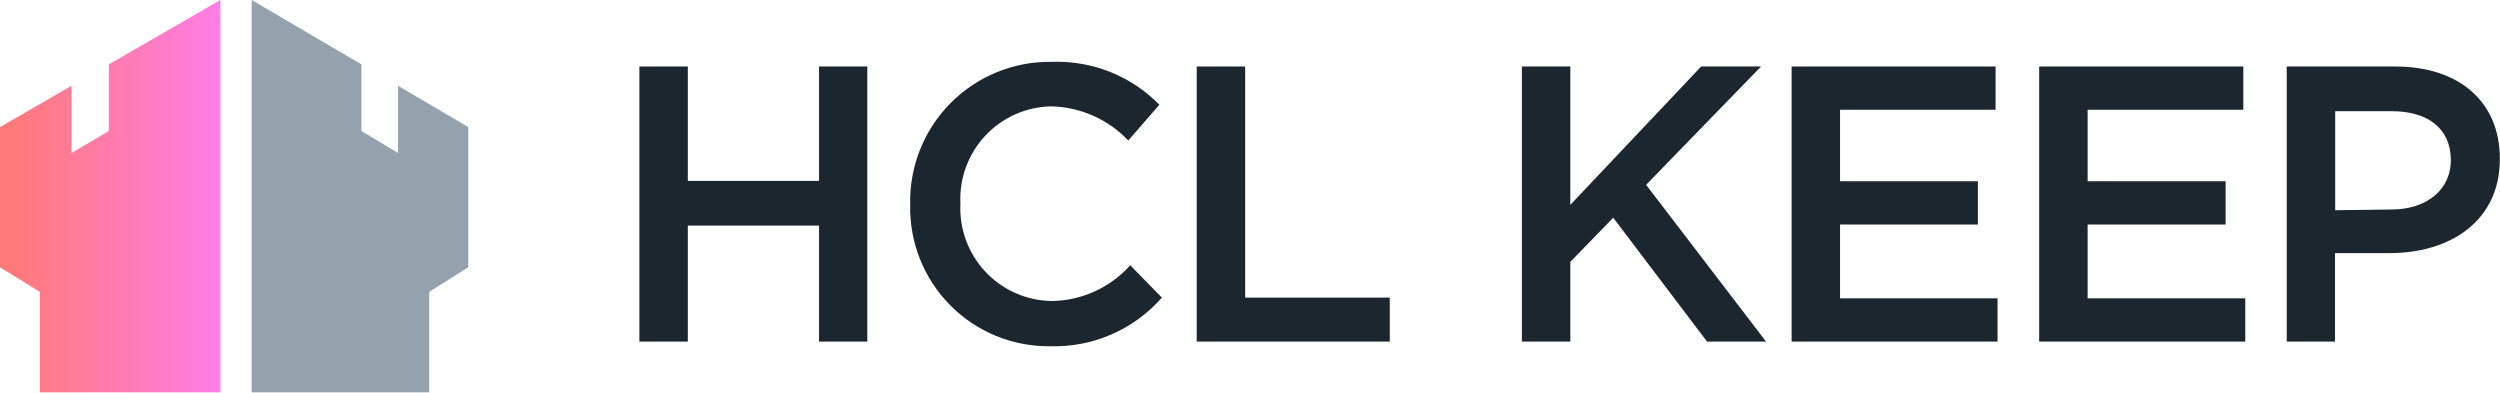
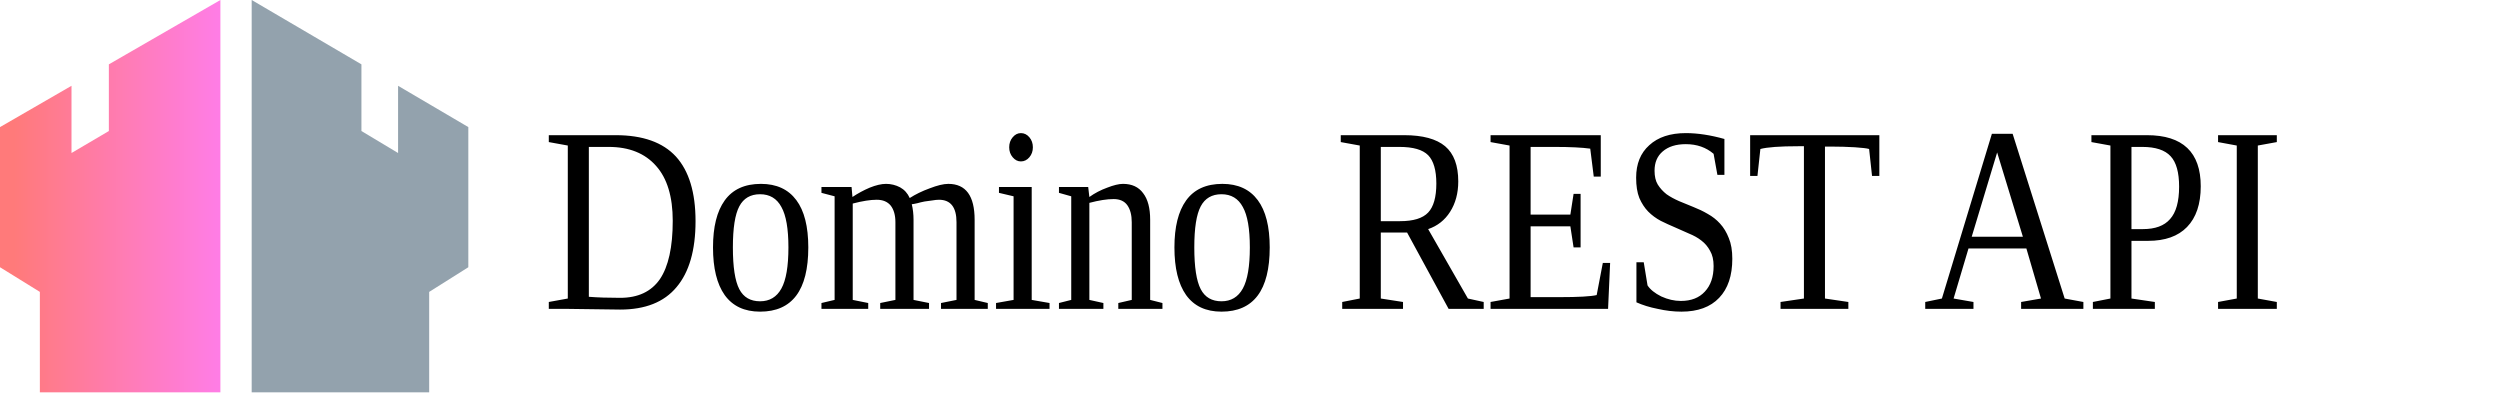
- <svg xmlns="http://www.w3.org/2000/svg" viewBox="0 0 139.86 21.95">
-   <defs>
-     <style>.cls-1{fill:none;}.cls-2{clip-path:url(#clip-path);}.cls-3{fill:url(#linear-gradient);}.cls-4{fill:#93a2ad;}.cls-5{fill:#1c262e;}</style>
+ <svg xmlns="http://www.w3.org/2000/svg" viewBox="0 0 139.86 21.95" version="1.1" id="svg74">
+   <defs id="defs50">
+     <rect x="28.897" y="2.196" width="108.767" height="17.222" id="rect290" />
+     <style id="style40">.cls-1{fill:none;}.cls-2{clip-path:url(#clip-path);}.cls-3{fill:url(#linear-gradient);}.cls-4{fill:#93a2ad;}.cls-5{fill:#1c262e;}</style>
    <clipPath id="clip-path">
-       <polygon class="cls-1" points="6.09 3.6 6.09 7.33 4 8.56 4 4.8 0 7.11 0 14.95 2.23 16.33 2.23 21.95 12.33 21.95 12.33 0 6.09 3.6" />
+       <polygon class="cls-1" points="6.09 3.6 6.09 7.33 4 8.56 4 4.8 0 7.11 0 14.95 2.23 16.33 2.23 21.95 12.33 21.95 12.33 0 6.09 3.6" id="polygon42" />
    </clipPath>
    <linearGradient id="linear-gradient" x1="-685.48" y1="817.68" x2="-685.39" y2="817.68" gradientTransform="translate(87111.37 -103899.72) scale(127.08)" gradientUnits="userSpaceOnUse">
-       <stop offset="0" stop-color="#ff7a7a" />
-       <stop offset="1" stop-color="#ff7de5" />
+       <stop offset="0" stop-color="#ff7a7a" id="stop45" />
+       <stop offset="1" stop-color="#ff7de5" id="stop47" />
    </linearGradient>
  </defs>
  <g id="Layer_2" data-name="Layer 2">
    <g id="Guides">
-       <g class="cls-2">
-         <rect class="cls-3" width="12.33" height="21.95" />
+       <g class="cls-2" clip-path="url(#clip-path)" id="g54">
+         <rect class="cls-3" width="12.33" height="21.95" id="rect52" />
      </g>
-       <polygon class="cls-4" points="20.22 3.6 20.22 7.33 22.27 8.56 22.27 4.8 26.2 7.11 26.2 14.95 24.01 16.33 24.01 21.95 14.08 21.95 14.08 0 20.22 3.6" />
-       <polygon class="cls-5" points="35.77 3.72 38.48 3.72 38.48 10.12 45.82 10.12 45.82 3.72 48.52 3.72 48.52 19.11 45.82 19.11 45.82 12.62 38.48 12.62 38.48 19.11 35.77 19.11 35.77 3.72" />
-       <path class="cls-5" d="M50.92,11.46v0a7.8,7.8,0,0,1,7.94-8,8,8,0,0,1,6,2.4l-1.74,2a6.13,6.13,0,0,0-4.31-1.91,5.18,5.18,0,0,0-5.08,5.43v0a5.19,5.19,0,0,0,5.08,5.46,6,6,0,0,0,4.42-2L65,16.65a8,8,0,0,1-6.25,2.72,7.74,7.74,0,0,1-7.83-7.91" />
-       <polygon class="cls-5" points="66.95 3.72 69.66 3.72 69.66 16.65 77.75 16.65 77.75 19.11 66.95 19.11 66.95 3.72" />
-       <polygon class="cls-5" points="85.14 3.72 87.85 3.72 87.85 11.46 95.17 3.72 98.52 3.72 92.09 10.34 98.8 19.11 95.5 19.11 90.25 12.18 87.85 14.65 87.85 19.11 85.14 19.11 85.14 3.72" />
-       <polygon class="cls-5" points="100.23 3.72 111.64 3.72 111.64 6.14 102.94 6.14 102.94 10.14 110.65 10.14 110.65 12.56 102.94 12.56 102.94 16.69 111.75 16.69 111.75 19.11 100.23 19.11 100.23 3.72" />
-       <polygon class="cls-5" points="114.08 3.72 125.5 3.72 125.5 6.14 116.79 6.14 116.79 10.14 124.51 10.14 124.51 12.56 116.79 12.56 116.79 16.69 125.61 16.69 125.61 19.11 114.08 19.11 114.08 3.72" />
-       <path class="cls-5" d="M127.94,3.72H134c3.6,0,5.85,2,5.85,5.14v.05c0,3.45-2.77,5.25-6.16,5.25h-3.06v4.95h-2.7V3.72Zm5.85,8c2,0,3.32-1.14,3.32-2.75v0c0-1.8-1.3-2.75-3.32-2.75h-3.15v5.54Z" />
+       <polygon class="cls-4" points="20.22 3.6 20.22 7.33 22.27 8.56 22.27 4.8 26.2 7.11 26.2 14.95 24.01 16.33 24.01 21.95 14.08 21.95 14.08 0 20.22 3.6" id="polygon56" />
+       <text xml:space="preserve" id="text288" style="white-space:pre;shape-inside:url(#rect290);fill:#000000" transform="matrix(1.046609,0,0,1.236473,0.1009105,1.437895)">
+         <tspan x="28.896" y="12.812" id="tspan361">Domino REST API</tspan>
+       </text>
    </g>
  </g>
</svg>
